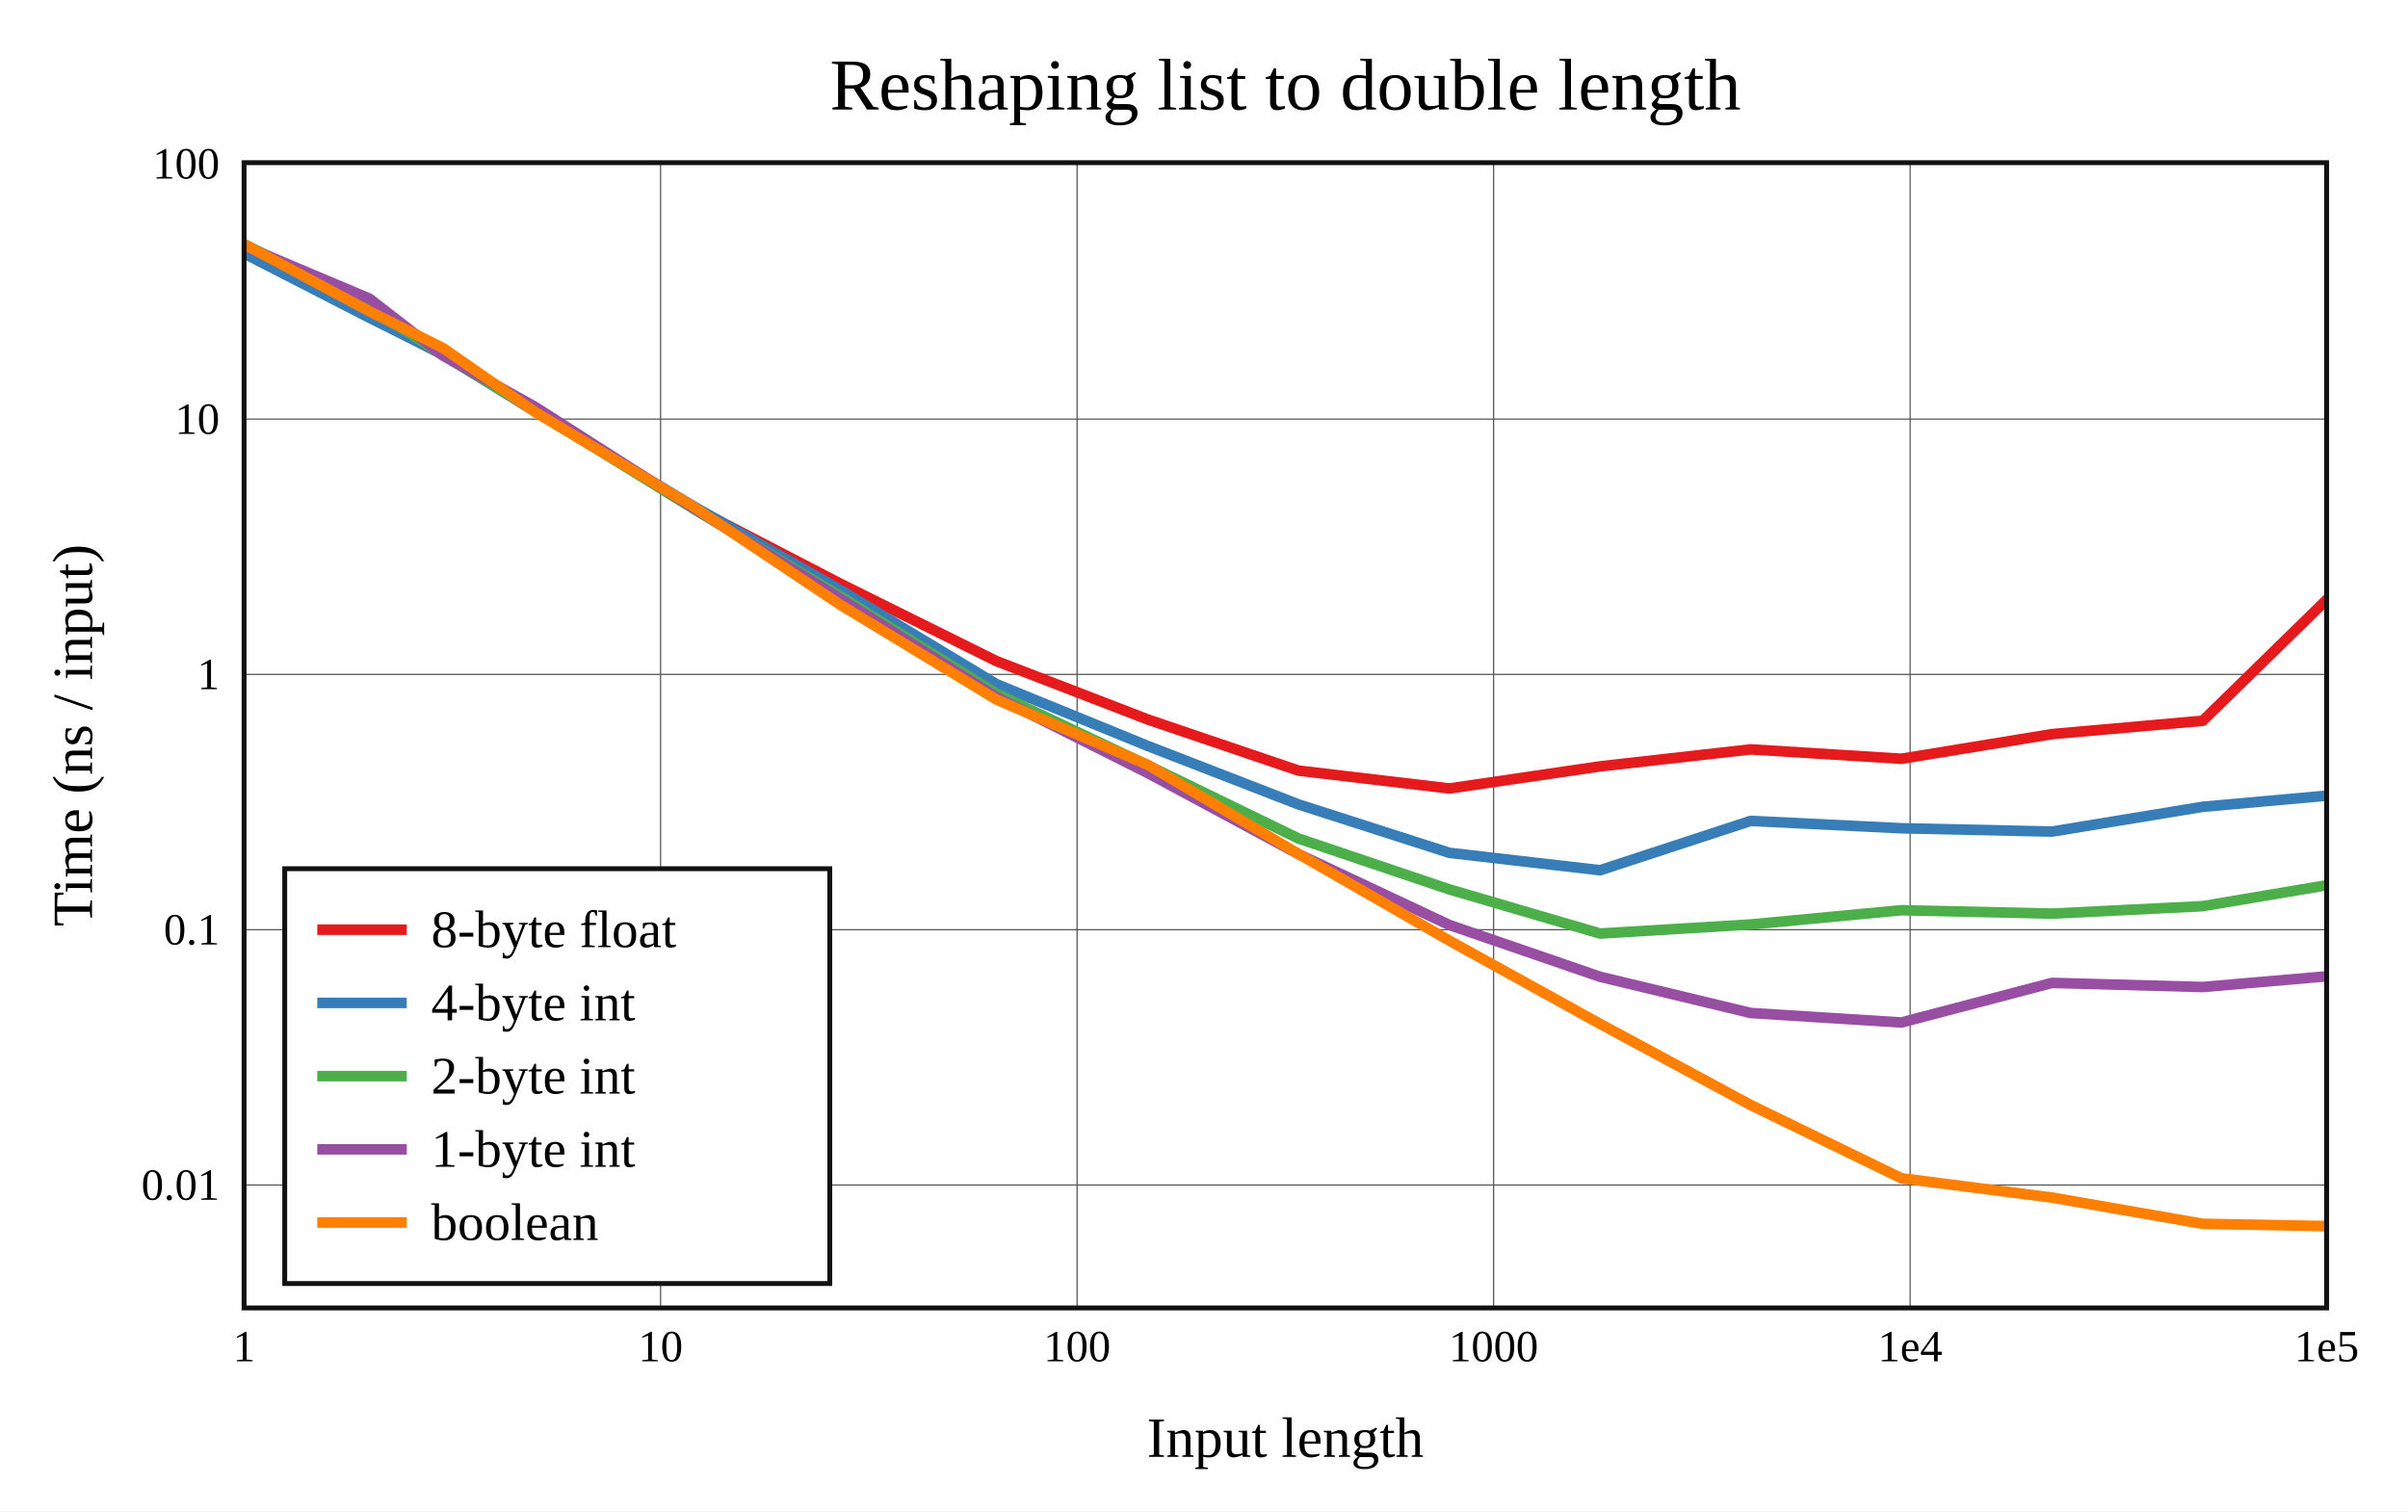
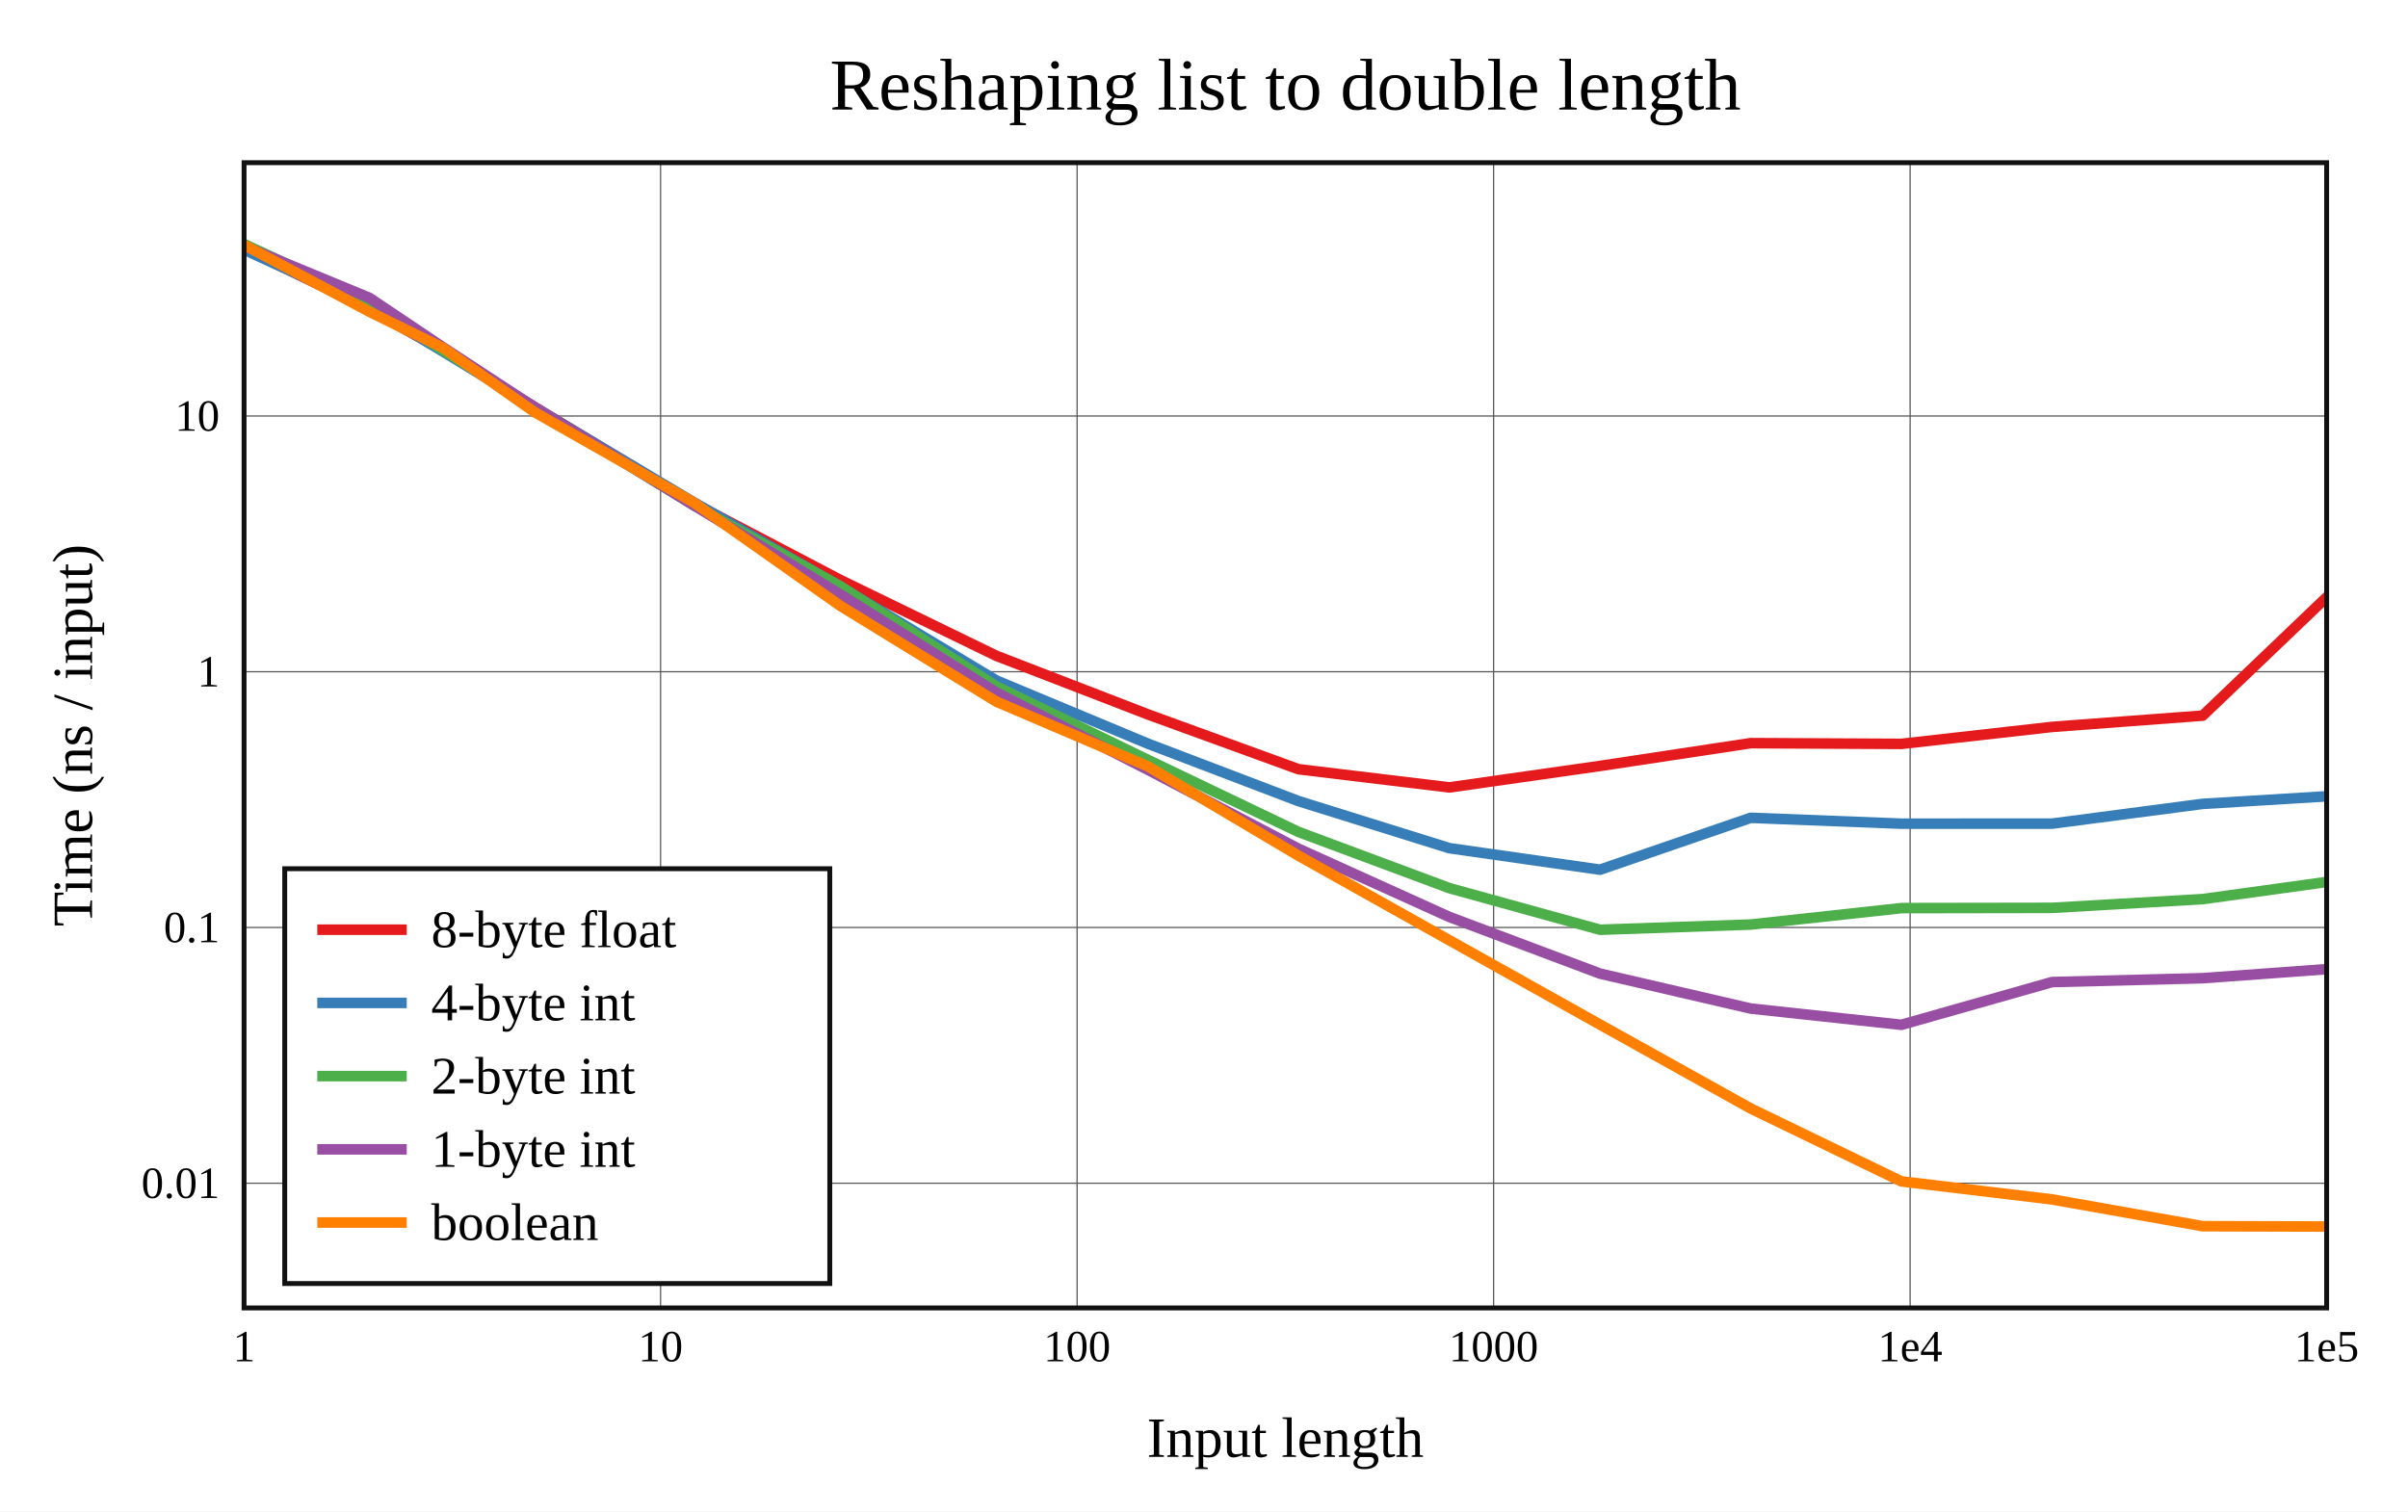
<svg xmlns="http://www.w3.org/2000/svg" viewBox="-60 -40 592 371.6" height="557.4" width="888">
  <g stroke-width="2.6" font-size="14px" text-anchor="middle">
    <defs>
      <clipPath id="clip">
        <rect x="0" y="0" width="512" height="281.6" />
      </clipPath>
    </defs>
    <rect fill="white" x="-60" y="-40" width="592" height="371.6" />
    <text dy="0.33em" font-size="18px" x="256" y="-19">Reshaping list to double length</text>
    <text dy="0.33em" x="256" y="313.6">Input length</text>
    <text dy="0.33em" transform="rotate(-90)" x="-140.8" y="-42">Time (ns / input)</text>
    <g stroke-width="0.3" stroke="#555">
      <path d="M102.4 0v281.6" />
      <path d="M204.8 0v281.6" />
      <path d="M307.2 0v281.6" />
      <path d="M409.6 0v281.6" />
-       <path d="M0 251.377h512" />
-       <path d="M0 188.601h512" />
-       <path d="M0 125.824h512" />
-       <path d="M0 63.048h512" />
+       <path d="M0 250.933h512" />
+       <path d="M0 188.051h512" />
+       <path d="M0 125.169h512" />
+       <path d="M0 62.287h512" />
    </g>
    <g font-size="11px">
      <text dy="0.33em" x="0" y="291.1">1</text>
      <text dy="0.33em" x="102.4" y="291.1">10</text>
      <text dy="0.33em" x="204.8" y="291.1">100</text>
      <text dy="0.33em" x="307.2" y="291.1">1000</text>
      <text dy="0.33em" x="409.6" y="291.1">1e4</text>
      <text dy="0.33em" x="512" y="291.1">1e5</text>
      <g text-anchor="end">
-         <text dy="0.33em" x="-6" y="251.377">0.01</text>
-         <text dy="0.33em" x="-6" y="188.601">0.1</text>
-         <text dy="0.33em" x="-6" y="125.824">1</text>
-         <text dy="0.33em" x="-6" y="63.048">10</text>
-         <text dy="0.33em" x="-6" y="0.271">100</text>
+         <text dy="0.33em" x="-6" y="250.933">0.01</text>
+         <text dy="0.33em" x="-6" y="188.051">0.1</text>
+         <text dy="0.33em" x="-6" y="125.169">1</text>
+         <text dy="0.33em" x="-6" y="62.287">10</text>
      </g>
    </g>
    <g clip-path="url(#clip)" fill="none" stroke-linecap="round" stroke-linejoin="round">
-       <path stroke="#e41a1c" d="M0 22.102L30.825 37.616L48.857 47.241L71.575 60.916L110.508 84.796L146.572 103.511L184.953 122.55L222.235 136.934L259.223 149.482L296.321 153.875L333.365 148.439L370.402 144.262L407.45 146.569L444.49 140.506L481.532 137.231L518.573 101.051" />
-       <path stroke="#377eb8" d="M0 22.312L30.825 38.122L48.857 47.159L71.575 61.224L110.508 84.478L146.572 105.069L184.953 128.217L222.235 143.448L259.223 157.788L296.321 169.701L333.365 173.98L370.402 161.843L407.45 163.657L444.49 164.473L481.532 158.382L518.573 155.053" />
-       <path stroke="#4daf4a" d="M0 20L30.825 35.547L48.857 47.25L71.575 61.063L110.508 85.11L146.572 106.603L184.953 130.56L222.235 148.206L259.223 166.174L296.321 178.693L333.365 189.543L370.402 187.31L407.45 183.808L444.49 184.644L481.532 182.813L518.573 176.558" />
-       <path stroke="#984ea3" d="M0 20.445L30.825 33.423L48.857 47.397L71.575 60.059L110.508 84.935L146.572 107.209L184.953 131.397L222.235 150.111L259.223 170.011L296.321 187.442L333.365 200.17L370.402 209.081L407.45 211.413L444.49 201.679L481.532 202.692L518.573 199.498" />
-       <path stroke="#ff7f00" d="M0 20.049L30.825 36.555L48.857 45.549L71.575 61.327L110.508 84.601L146.572 108.704L184.953 131.999L222.235 148.088L259.223 169.976L296.321 191.292L333.365 211.752L370.402 231.708L407.45 249.723L444.49 254.468L481.532 260.917L518.573 261.6" />
+       <path stroke="#e41a1c" d="M0 21.046L30.825 36.069L48.857 46.179L71.575 60.153L110.508 83.703L146.572 102.596L184.953 121.257L222.235 135.669L259.223 149.137L296.321 153.612L333.365 148.331L370.402 142.726L407.45 142.909L444.49 138.737L481.532 135.96L518.573 100.558" />
+       <path stroke="#377eb8" d="M0 21.383L30.825 35.501L48.857 46.415L71.575 60.258L110.508 83.462L146.572 104.235L184.953 127.32L222.235 142.871L259.223 156.972L296.321 168.554L333.365 173.839L370.402 161.087L407.45 162.529L444.49 162.518L481.532 157.659L518.573 155.398" />
+       <path stroke="#4daf4a" d="M0 20L30.825 34.422L48.857 46.113L71.575 60.38L110.508 84.215L146.572 104.131L184.953 128.777L222.235 146.855L259.223 164.559L296.321 178.38L333.365 188.611L370.402 187.329L407.45 183.29L444.49 183.231L481.532 181.075L518.573 175.952" />
+       <path stroke="#984ea3" d="M0 20.513L30.825 33.235L48.857 45.344L71.575 60.23L110.508 84.206L146.572 106.152L184.953 130.286L222.235 149.295L259.223 168.684L296.321 185.465L333.365 199.395L370.402 207.986L407.45 211.982L444.49 201.473L481.532 200.522L518.573 197.818" />
+       <path stroke="#ff7f00" d="M0 20.225L30.825 36.655L48.857 45.506L71.575 61.429L110.508 83.534L146.572 108.956L184.953 132.525L222.235 148.457L259.223 170.396L296.321 191.196L333.365 211.933L370.402 232.558L407.45 250.484L444.49 254.917L481.532 261.502L518.573 261.6" />
    </g>
    <rect stroke-width="1.2" stroke="#111" fill="none" x="0" y="0" width="512" height="281.6" />
    <g transform="translate(10,173.6)" text-anchor="start" font-size="13px">
      <rect stroke-width="1.2" stroke="#111" fill="white" x="0" y="0" width="134" height="102" />
      <path stroke="#e41a1c" d="M8 15h22" />
      <path stroke="#377eb8" d="M8 33h22" />
      <path stroke="#4daf4a" d="M8 51h22" />
      <path stroke="#984ea3" d="M8 69h22" />
      <path stroke="#ff7f00" d="M8 87h22" />
      <text dy="0.33em" x="36" y="15">8-byte float</text>
      <text dy="0.33em" x="36" y="33">4-byte int</text>
      <text dy="0.33em" x="36" y="51">2-byte int</text>
      <text dy="0.33em" x="36" y="69">1-byte int</text>
      <text dy="0.33em" x="36" y="87">boolean</text>
    </g>
  </g>
</svg>
